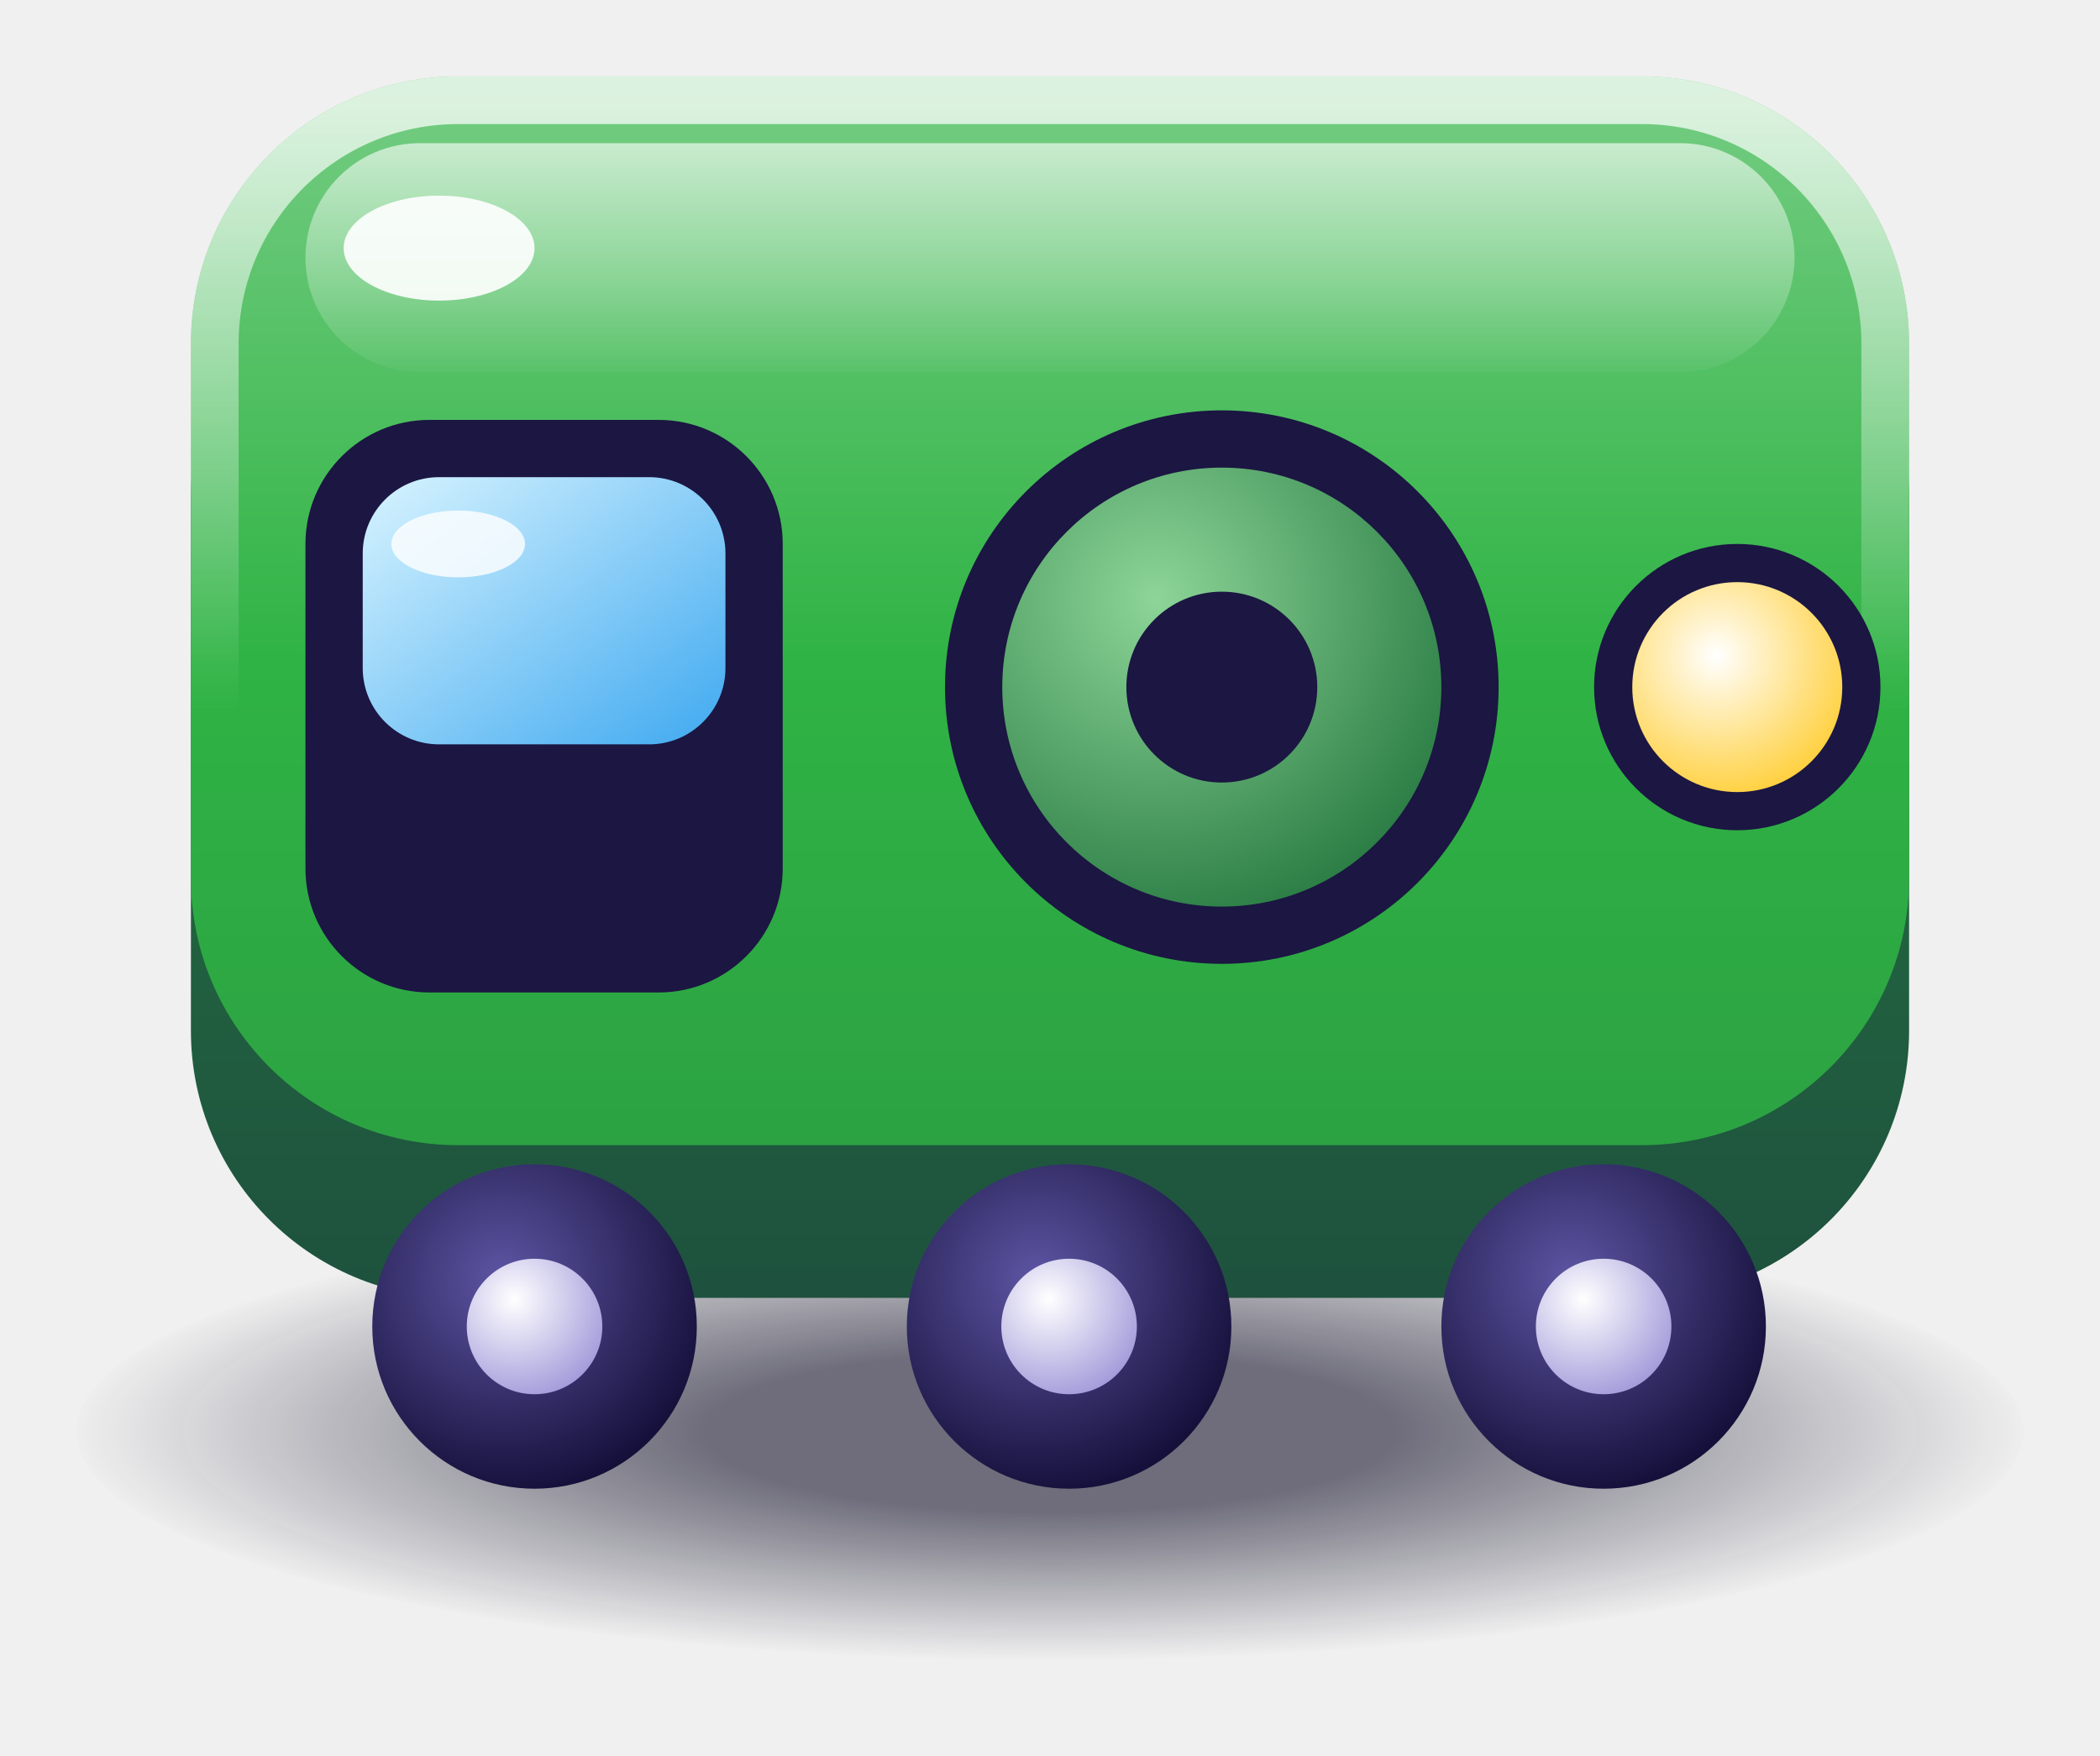
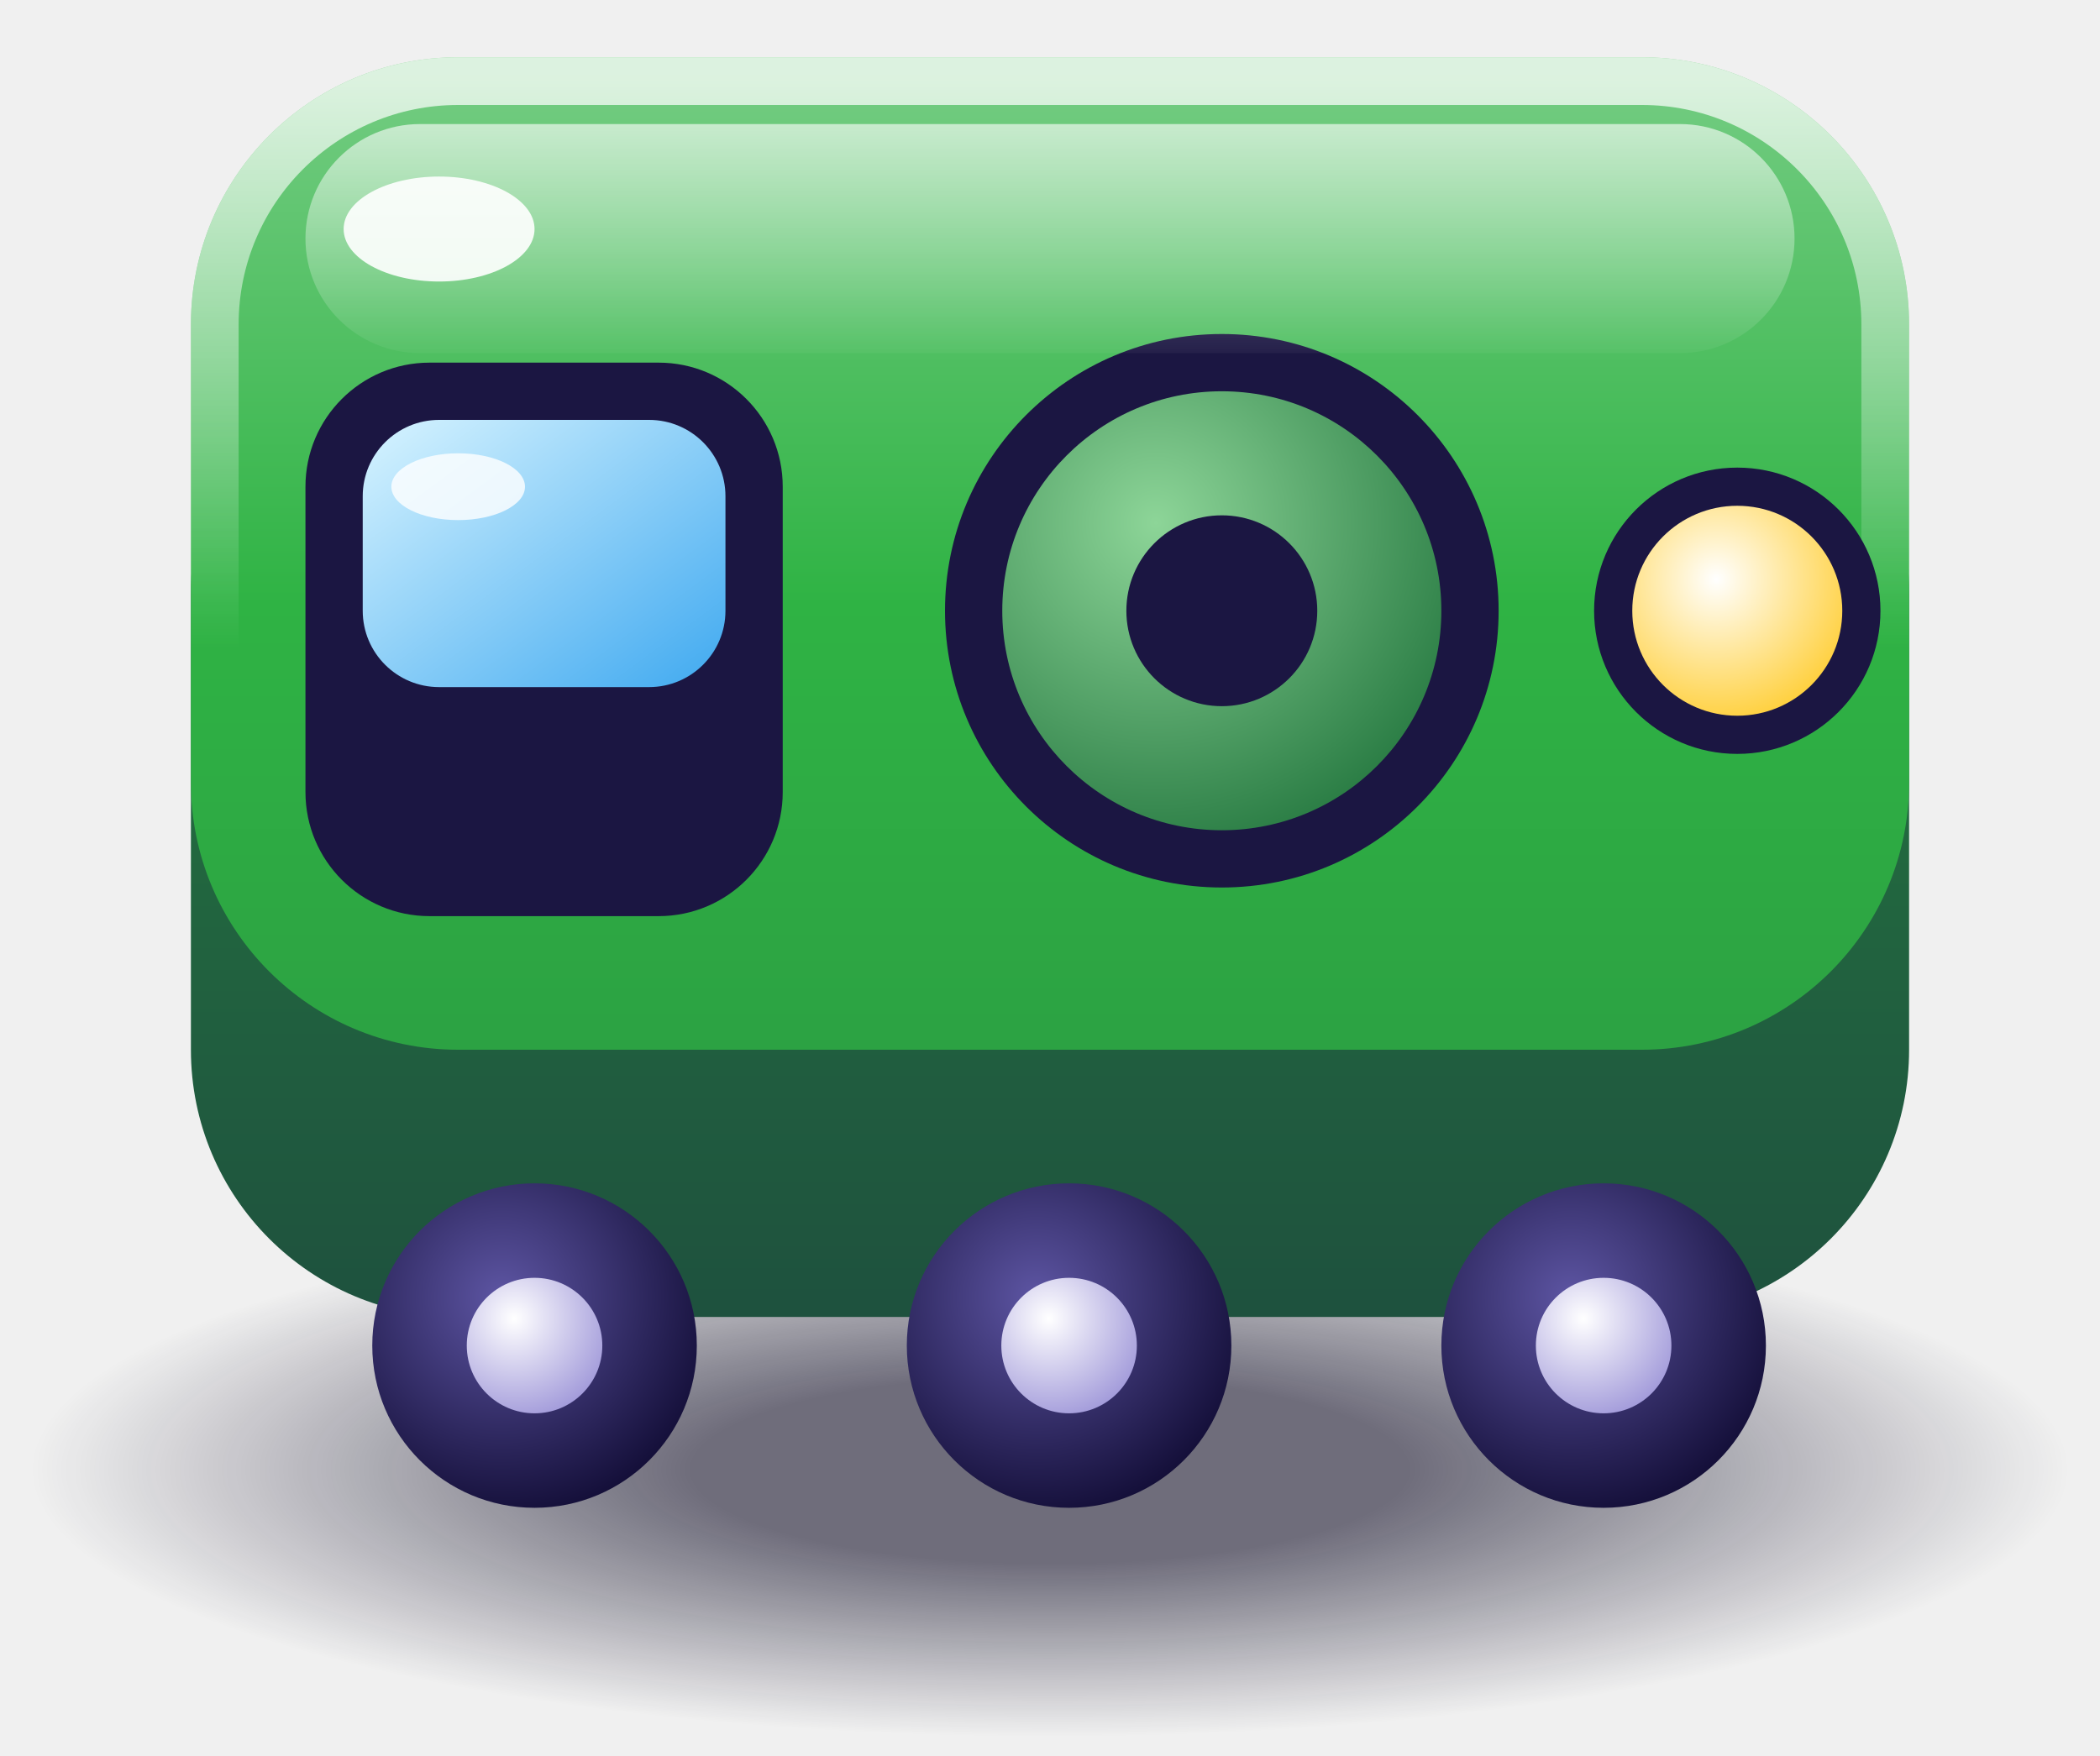
<svg xmlns="http://www.w3.org/2000/svg" width="220" height="184" viewBox="0 0 220 184">
  <defs>
    <linearGradient id="top" x1="0" y1="0" x2="0" y2="1">
      <stop offset="0" stop-color="#76cd84" />
      <stop offset="0.55" stop-color="#2fb344" />
      <stop offset="1" stop-color="#2ca243" />
    </linearGradient>
    <linearGradient id="side" x1="0" y1="0" x2="0" y2="1">
      <stop offset="0" stop-color="#268041" />
      <stop offset="1" stop-color="#1e513e" />
    </linearGradient>
    <linearGradient id="panel" x1="0" y1="0" x2="0" y2="1">
      <stop offset="0" stop-color="#278741" />
      <stop offset="1" stop-color="#48bc5a" />
    </linearGradient>
    <linearGradient id="rim" x1="0" y1="0" x2="0" y2="1">
      <stop offset="0" stop-color="#ffffff" stop-opacity="0.75" />
      <stop offset="0.6" stop-color="#ffffff" stop-opacity="0" />
    </linearGradient>
    <linearGradient id="gloss" x1="0" y1="0" x2="0" y2="1">
      <stop offset="0" stop-color="#ffffff" stop-opacity="0.62" />
      <stop offset="1" stop-color="#ffffff" stop-opacity="0.04" />
    </linearGradient>
    <radialGradient id="shadow" cx="0.5" cy="0.5" r="0.5">
      <stop offset="0.35" stop-color="#05021c" stop-opacity="0.55" />
      <stop offset="1" stop-color="#05021c" stop-opacity="0" />
    </radialGradient>
    <radialGradient id="wheel" cx="0.4" cy="0.35" r="0.7">
      <stop offset="0" stop-color="#5d55a3" />
      <stop offset="1" stop-color="#120d36" />
    </radialGradient>
    <radialGradient id="hub" cx="0.35" cy="0.3" r="0.8">
      <stop offset="0" stop-color="#ffffff" />
      <stop offset="1" stop-color="#9d95d8" />
    </radialGradient>
    <radialGradient id="dome" cx="0.35" cy="0.3" r="0.8">
      <stop offset="0" stop-color="#8dd598" />
      <stop offset="1" stop-color="#257840" />
    </radialGradient>
    <linearGradient id="glass" x1="0" y1="0" x2="1" y2="1">
      <stop offset="0" stop-color="#d8f4ff" />
      <stop offset="1" stop-color="#3fa9f0" />
    </linearGradient>
    <radialGradient id="lamp" cx="0.4" cy="0.35" r="0.7">
      <stop offset="0" stop-color="#ffffff" />
      <stop offset="1" stop-color="#ffcf3a" />
    </radialGradient>
  </defs>
-   <ellipse cx="110.0" cy="150" rx="102.0" ry="24" fill="url(#shadow)" />
-   <rect x="20" y="24" width="180" height="112" rx="28" fill="url(#side)" />
-   <circle cx="56" cy="139" r="17" fill="url(#wheel)" />
-   <circle cx="56" cy="139" r="7.1" fill="url(#hub)" />
-   <circle cx="112" cy="139" r="17" fill="url(#wheel)" />
-   <circle cx="112" cy="139" r="7.1" fill="url(#hub)" />
-   <circle cx="168" cy="139" r="17" fill="url(#wheel)" />
-   <circle cx="168" cy="139" r="7.1" fill="url(#hub)" />
-   <rect x="20" y="8" width="180" height="112" rx="28" fill="url(#top)" />
-   <rect x="22.5" y="10.5" width="175" height="107" rx="25.5" fill="none" stroke="url(#rim)" stroke-width="5" />
-   <rect x="32" y="44" width="50" height="60" rx="13" fill="#1b1642" />
-   <rect x="38" y="50" width="38" height="28" rx="8" fill="url(#glass)" />
-   <ellipse cx="48" cy="57" rx="7" ry="3.5" fill="#ffffff" fill-opacity="0.8" />
-   <circle cx="128" cy="72" r="29" fill="#1b1642" />
-   <circle cx="128" cy="72" r="23" fill="url(#dome)" />
-   <circle cx="128" cy="72" r="10" fill="#1b1642" />
-   <circle cx="182" cy="72" r="15" fill="#1b1642" />
-   <circle cx="182" cy="72" r="11" fill="url(#lamp)" />
-   <rect x="32" y="15" width="156" height="24" rx="12" fill="url(#gloss)" />
-   <ellipse cx="46" cy="26" rx="10" ry="5.5" fill="#ffffff" fill-opacity="0.9" />
+   <ellipse cx="110.0" cy="154" rx="108.0" ry="28" fill="url(#shadow)" />
+   <rect x="20" y="34" width="180" height="104" rx="28" fill="url(#side)" />
+   <circle cx="56" cy="141" r="17" fill="url(#wheel)" />
+   <circle cx="56" cy="141" r="7.1" fill="url(#hub)" />
+   <circle cx="112" cy="141" r="17" fill="url(#wheel)" />
+   <circle cx="112" cy="141" r="7.1" fill="url(#hub)" />
+   <circle cx="168" cy="141" r="17" fill="url(#wheel)" />
+   <circle cx="168" cy="141" r="7.1" fill="url(#hub)" />
+   <rect x="20" y="6" width="180" height="104" rx="28" fill="url(#top)" />
+   <rect x="22.5" y="8.5" width="175" height="99" rx="25.5" fill="none" stroke="url(#rim)" stroke-width="5" />
+   <rect x="32" y="38" width="50" height="58" rx="13" fill="#1b1642" />
+   <rect x="38" y="44" width="38" height="28" rx="8" fill="url(#glass)" />
+   <ellipse cx="48" cy="51" rx="7" ry="3.5" fill="#ffffff" fill-opacity="0.8" />
+   <circle cx="128" cy="64" r="29" fill="#1b1642" />
+   <circle cx="128" cy="64" r="23" fill="url(#dome)" />
+   <circle cx="128" cy="64" r="10" fill="#1b1642" />
+   <circle cx="182" cy="64" r="15" fill="#1b1642" />
+   <circle cx="182" cy="64" r="11" fill="url(#lamp)" />
+   <rect x="32" y="13" width="156" height="24" rx="12" fill="url(#gloss)" />
+   <ellipse cx="46" cy="24" rx="10" ry="5.5" fill="#ffffff" fill-opacity="0.9" />
</svg>
